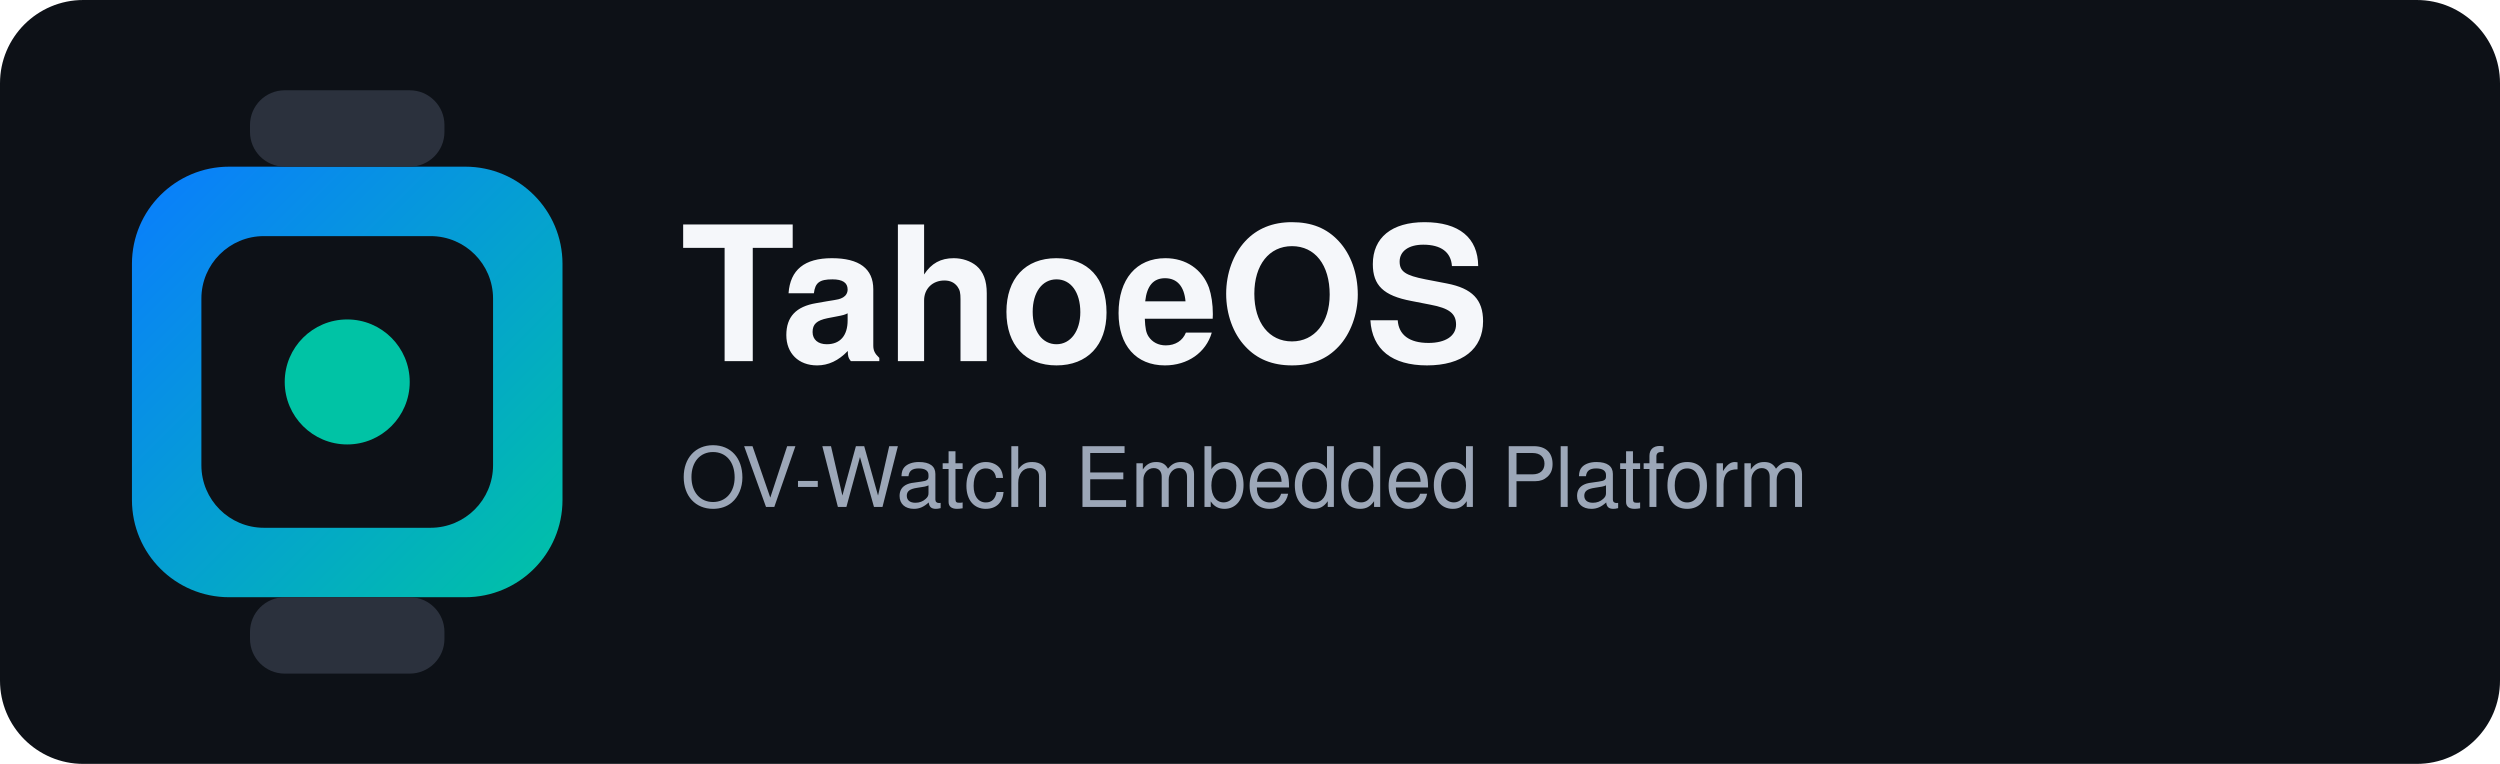
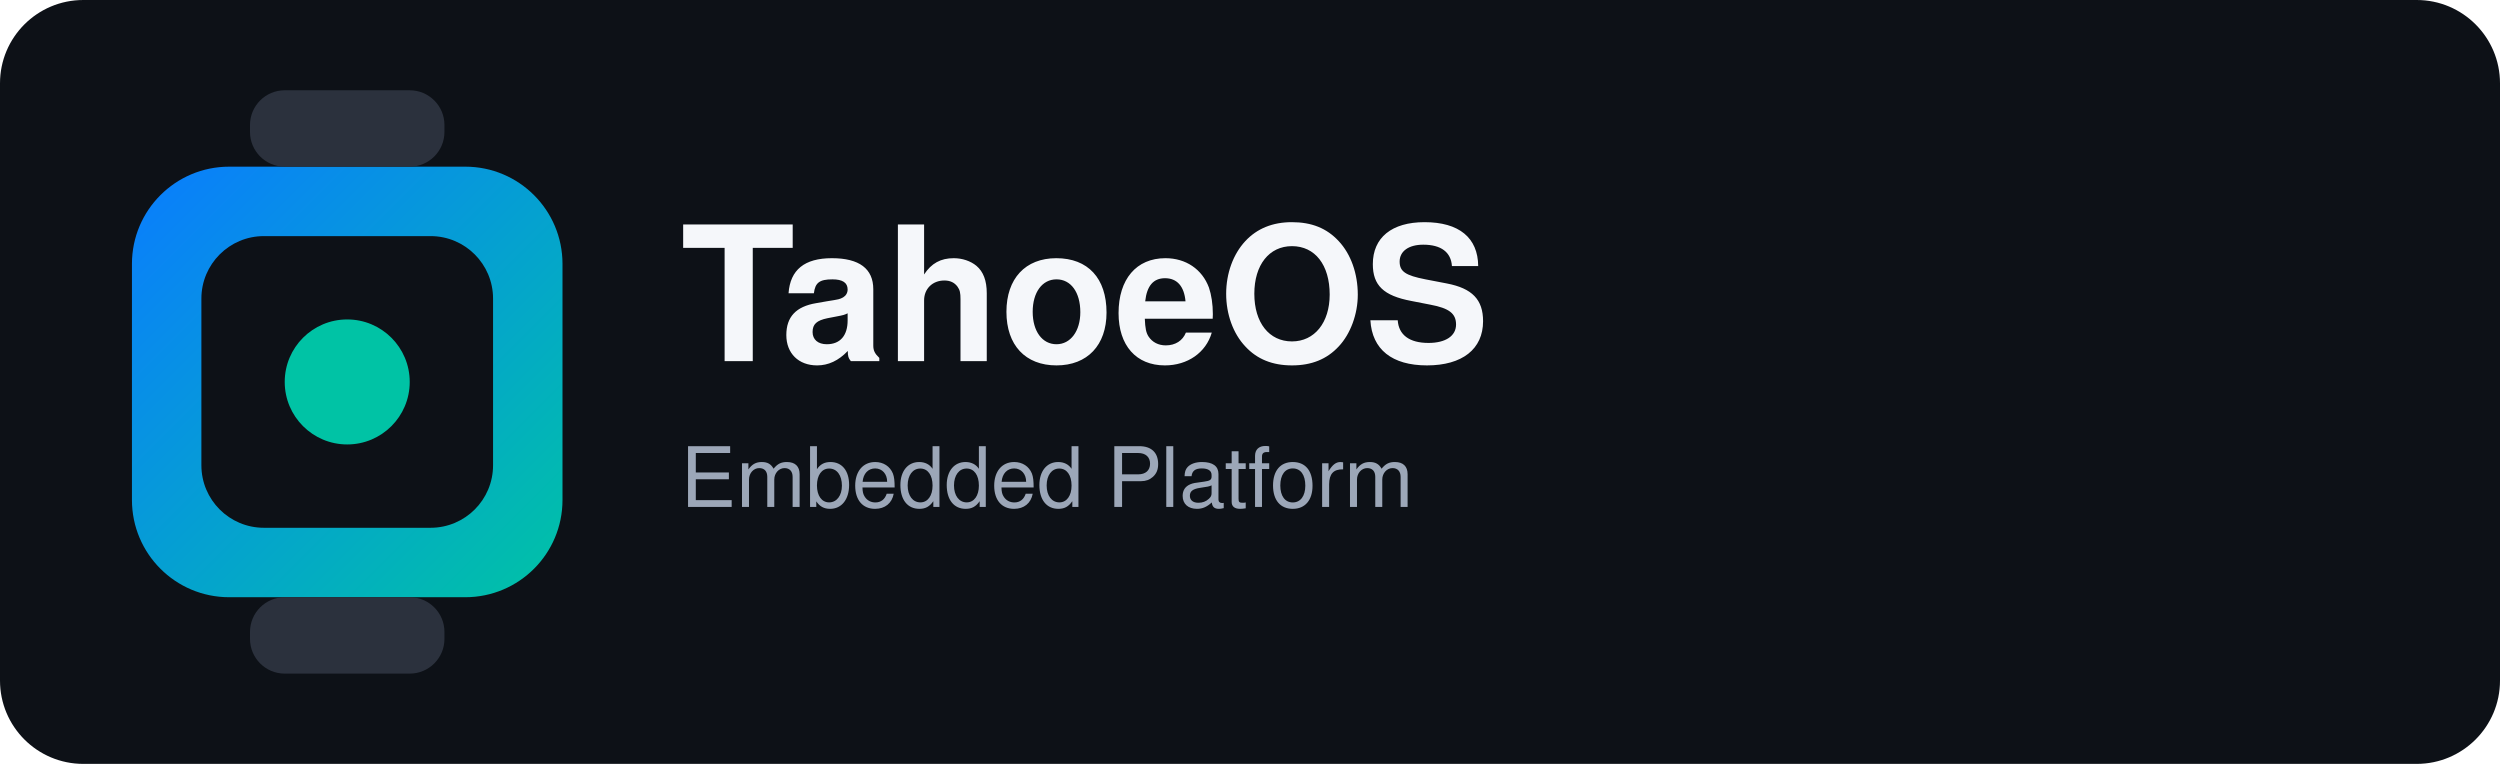
<svg xmlns="http://www.w3.org/2000/svg" viewBox="0 0 720 220" role="img" aria-labelledby="title desc">
  <defs>
    <linearGradient id="g" x1="0" y1="0" x2="1" y2="1">
      <stop offset="0%" stop-color="#0A7CFF" />
      <stop offset="100%" stop-color="#00C3A5" />
    </linearGradient>
  </defs>
  <rect width="720" height="220" rx="24" fill="#0D1117" />
  <rect x="38" y="48" width="124" height="124" rx="28" fill="url(#g)" />
  <rect x="72" y="26" width="56" height="22" rx="10" fill="#2B313D" />
  <rect x="72" y="172" width="56" height="22" rx="10" fill="#2B313D" />
  <rect x="58" y="68" width="84" height="84" rx="18" fill="#0D1117" />
  <circle cx="100" cy="110" r="18" fill="#00C3A5" />
  <text x="196" y="104" font-family="Segoe UI, Helvetica, Arial, sans-serif" font-size="54" font-weight="700" fill="#F5F7FA">TahoeOS</text>
-   <text x="196" y="146" font-family="Segoe UI, Helvetica, Arial, sans-serif" font-size="24" font-weight="500" fill="#9CA7B8">OV-Watch Embedded Platform</text>
+   <text x="196" y="146" font-family="Segoe UI, Helvetica, Arial, sans-serif" font-size="24" font-weight="500" fill="#9CA7B8">Embedded Platform</text>
</svg>
